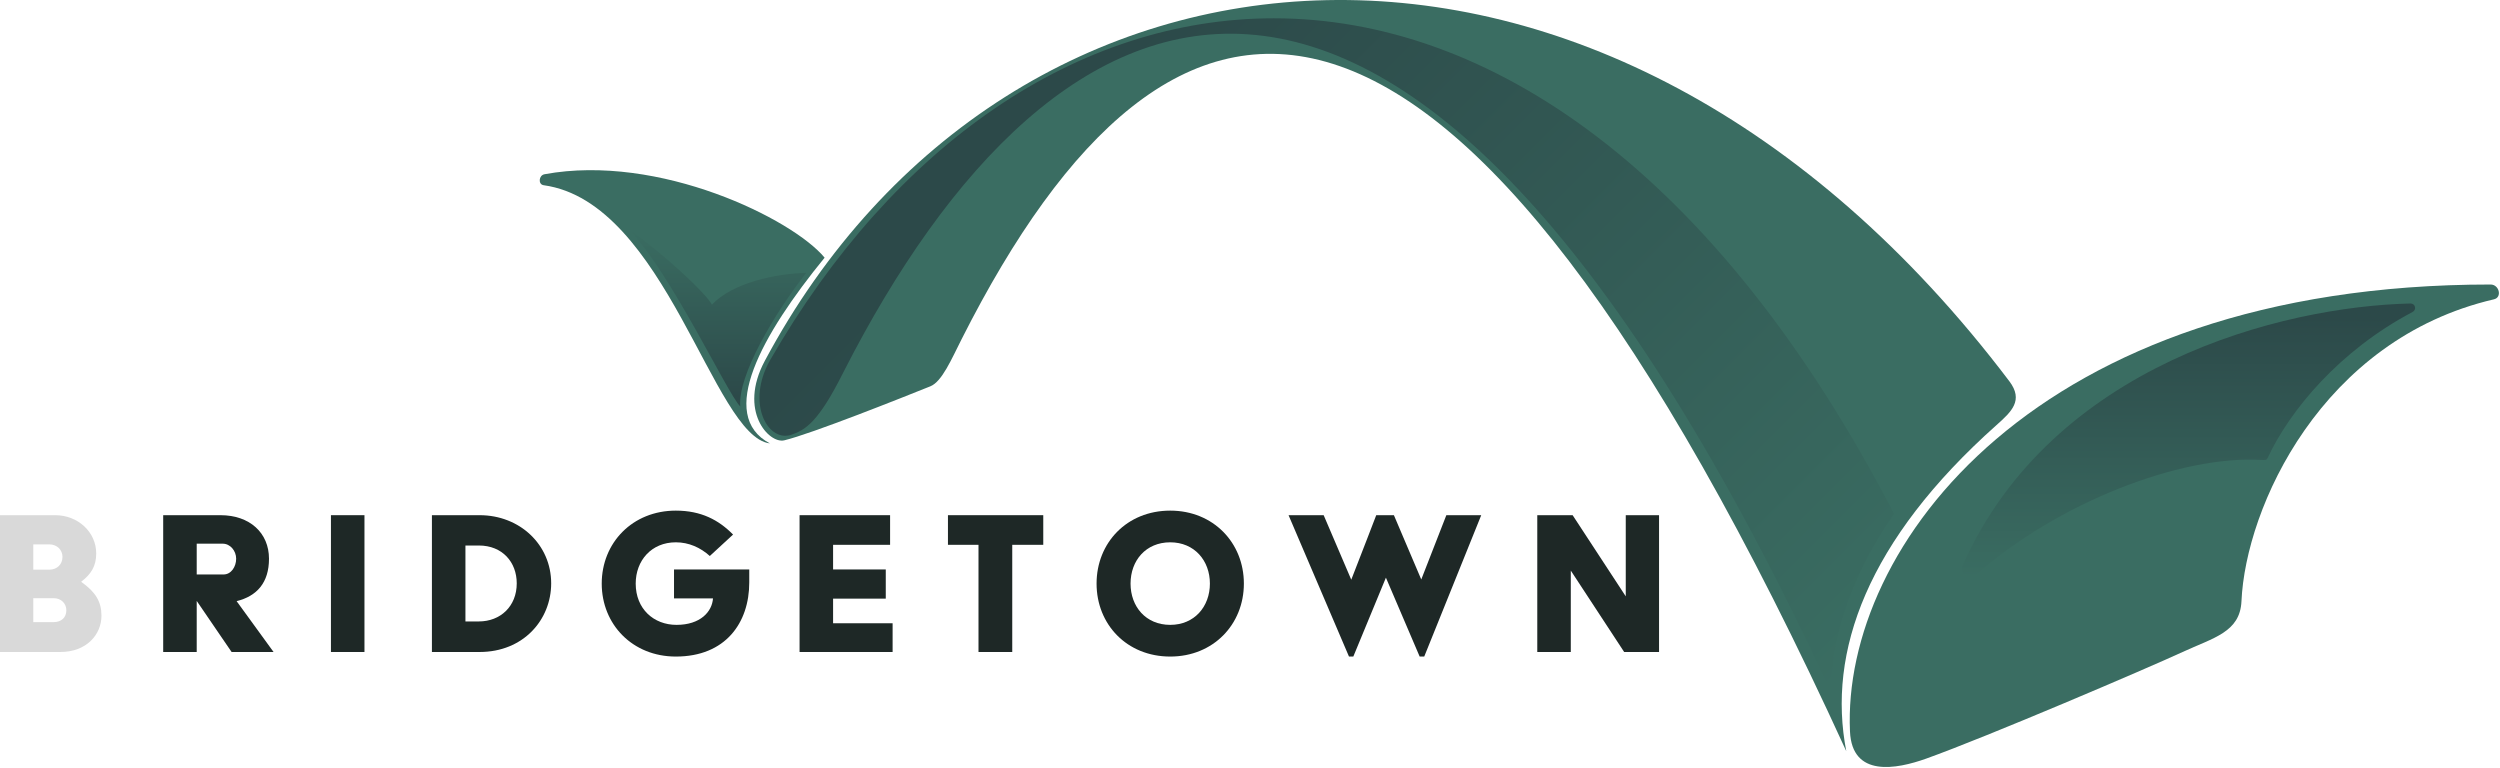
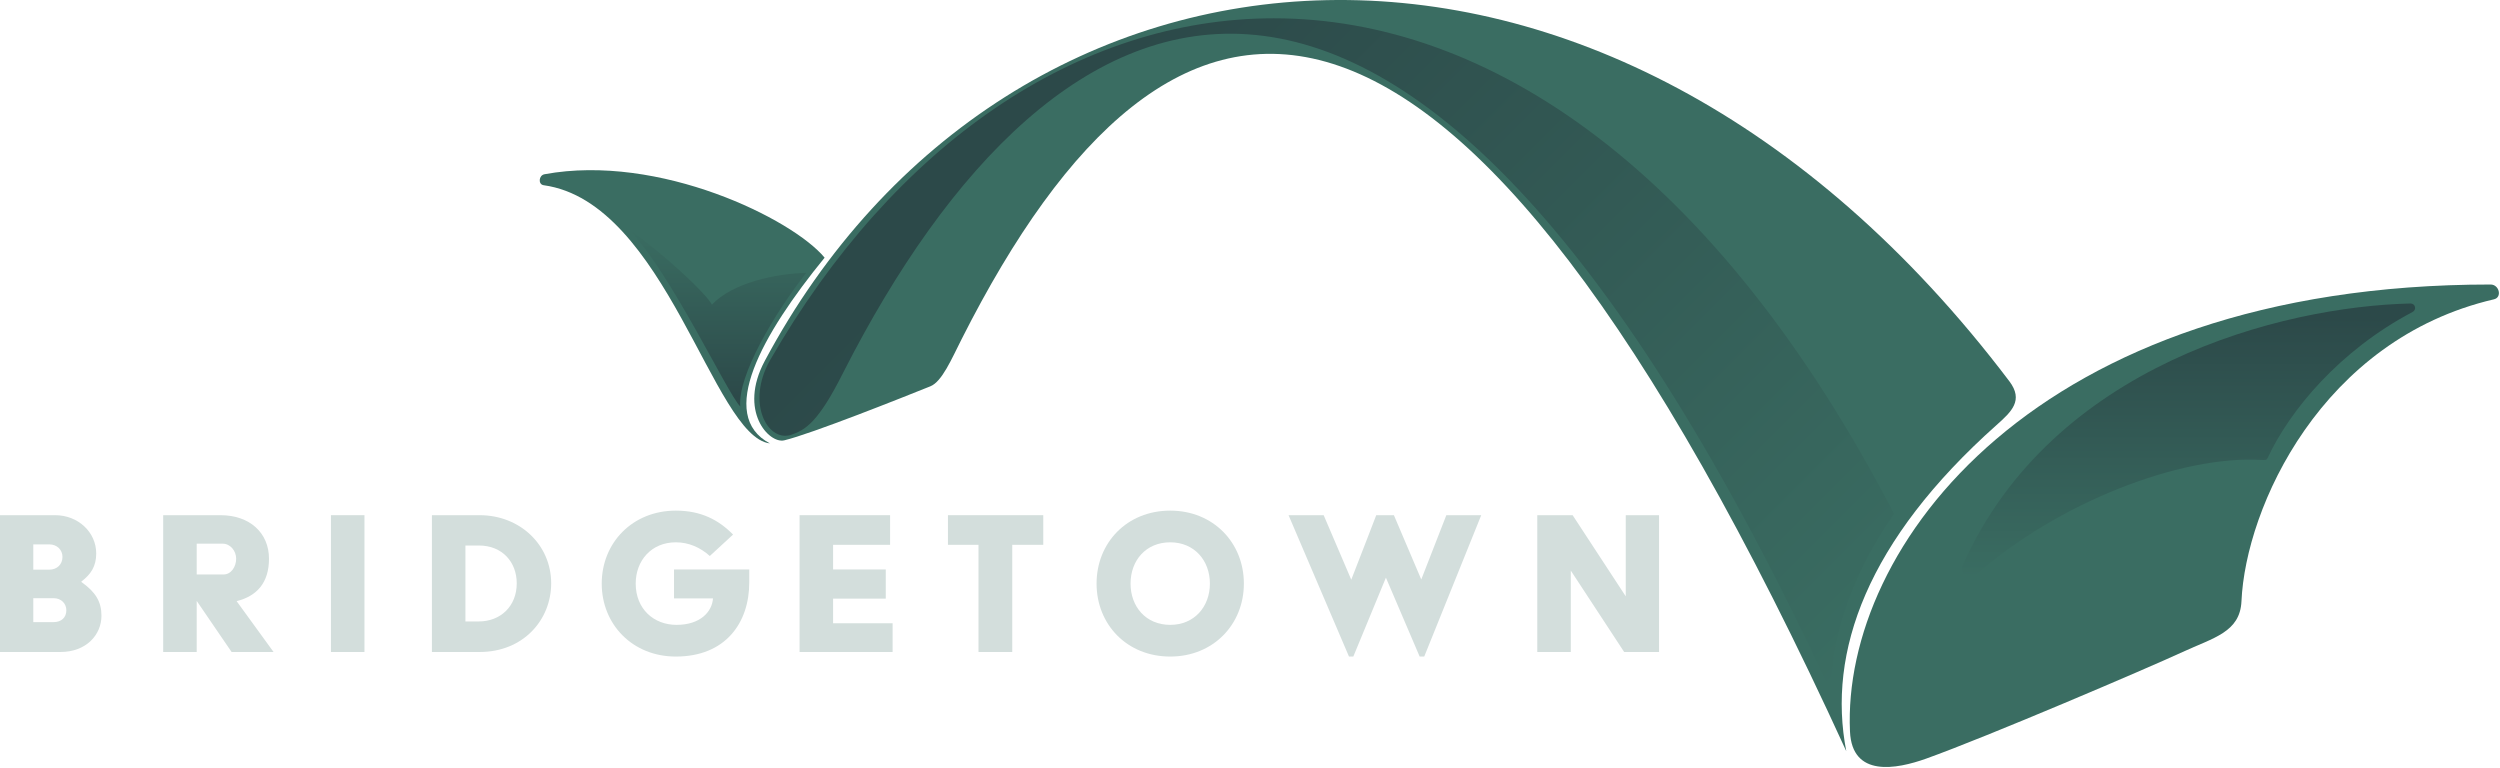
<svg xmlns="http://www.w3.org/2000/svg" width="100%" height="100%" viewBox="0 0 1863 572" version="1.1" style="fill-rule:evenodd;clip-rule:evenodd;stroke-linejoin:round;stroke-miterlimit:2;">
  <g transform="matrix(1,0,0,1,-1520.67,-710.833)">
    <g transform="matrix(4.16667,0,0,4.16667,0,0)">
      <g transform="matrix(1,0,0,1,374.543,268.081)">
-         <path d="M0,13.784C1.387,13.784 2.283,12.968 2.283,11.664C2.283,10.48 1.387,9.502 0,9.502L-3.629,9.502L-3.629,13.784L0,13.784ZM-0.775,4.404C0.611,4.404 1.591,3.466 1.591,2.12C1.591,0.856 0.611,-0.122 -0.775,-0.122L-3.629,-0.122L-3.629,4.404L-0.775,4.404ZM-9.583,-5.342L0.286,-5.342C4.363,-5.342 7.626,-2.324 7.626,1.508C7.626,3.792 6.687,5.22 4.975,6.524L4.975,6.606C7.504,8.4 8.563,10.114 8.563,12.642C8.563,16.026 5.873,19.126 1.224,19.126L-9.583,19.126L-9.583,-5.342Z" style="fill:hsl(0,0%,85%);fill-rule:nonzero;" />
+         <path d="M0,13.784C1.387,13.784 2.283,12.968 2.283,11.664C2.283,10.48 1.387,9.502 0,9.502L-3.629,9.502L-3.629,13.784L0,13.784ZM-0.775,4.404C0.611,4.404 1.591,3.466 1.591,2.12C1.591,0.856 0.611,-0.122 -0.775,-0.122L-3.629,-0.122L-3.629,4.404L-0.775,4.404ZM-9.583,-5.342L0.286,-5.342C4.363,-5.342 7.626,-2.324 7.626,1.508C7.626,3.792 6.687,5.22 4.975,6.524L4.975,6.606C7.504,8.4 8.563,10.114 8.563,12.642C8.563,16.026 5.873,19.126 1.224,19.126L-9.583,19.126L-9.583,-5.342Z" style="fill:hsl(168, 14%, 85%);fill-rule:nonzero;" />
      </g>
    </g>
    <g transform="matrix(4.16667,0,0,4.16667,0,0)">
      <g transform="matrix(1,0,0,1,404.955,276.605)">
-         <path d="M0,-3.264C1.345,-3.264 2.242,-4.65 2.242,-6.078C2.242,-7.504 1.182,-8.77 -0.165,-8.77L-4.813,-8.77L-4.813,-3.264L0,-3.264ZM-10.808,-13.866L-0.571,-13.866C4.688,-13.866 8.114,-10.686 8.114,-6.078C8.114,-1.796 5.954,0.61 2.323,1.508L8.931,10.602L1.427,10.602L-4.813,1.468L-4.813,10.602L-10.808,10.602L-10.808,-13.866Z" style="fill:rgb(30,40,38);fill-rule:nonzero;" />
+         <path d="M0,-3.264C1.345,-3.264 2.242,-4.65 2.242,-6.078C2.242,-7.504 1.182,-8.77 -0.165,-8.77L-4.813,-8.77L-4.813,-3.264L0,-3.264ZM-10.808,-13.866L-0.571,-13.866C4.688,-13.866 8.114,-10.686 8.114,-6.078C8.114,-1.796 5.954,0.61 2.323,1.508L8.931,10.602L1.427,10.602L-4.813,1.468L-4.813,10.602L-10.808,10.602L-10.808,-13.866Z" style="fill:hsl(168, 14%, 85%);fill-rule:nonzero;" />
      </g>
    </g>
    <g transform="matrix(4.16667,0,0,4.16667,0,0)">
      <g transform="matrix(1,0,0,1,0,76.979)">
-         <rect x="424.149" y="185.76" width="5.995" height="24.468" style="fill:rgb(30,40,38);" />
+         <rect x="424.149" y="185.76" width="5.995" height="24.468" style="fill:hsl(168, 14%, 85%);" />
      </g>
    </g>
    <g transform="matrix(4.16667,0,0,4.16667,0,0)">
      <g transform="matrix(1,0,0,1,450.609,268.203)">
-         <path d="M0,13.54C3.834,13.54 6.77,10.848 6.77,6.728C6.77,2.936 4.201,-0.04 0,-0.04L-2.406,-0.04L-2.406,13.54L0,13.54ZM-8.401,-5.464L0.123,-5.464C7.341,-5.464 12.928,-0.164 12.928,6.728C12.928,13.254 7.953,19.004 0.123,19.004L-8.401,19.004L-8.401,-5.464Z" style="fill:rgb(30,40,38);fill-rule:nonzero;" />
+         <path d="M0,13.54C3.834,13.54 6.77,10.848 6.77,6.728C6.77,2.936 4.201,-0.04 0,-0.04L-2.406,-0.04L-2.406,13.54L0,13.54ZM-8.401,-5.464L0.123,-5.464C7.341,-5.464 12.928,-0.164 12.928,6.728C12.928,13.254 7.953,19.004 0.123,19.004L-8.401,19.004L-8.401,-5.464Z" style="fill:hsl(168, 14%, 85%);fill-rule:nonzero;" />
      </g>
    </g>
    <g transform="matrix(4.16667,0,0,4.16667,0,0)">
      <g transform="matrix(1,0,0,1,485.832,288.024)">
-         <path d="M0,-26.101C4.527,-26.101 7.667,-24.429 10.236,-21.819L6.076,-17.985C4.404,-19.495 2.325,-20.433 0,-20.433C-4.364,-20.433 -7.177,-17.171 -7.177,-13.051C-7.177,-8.525 -3.956,-5.668 0.122,-5.668C4.404,-5.668 6.484,-8.035 6.646,-10.401L-0.326,-10.401L-0.326,-15.579L13.132,-15.579L13.132,-13.255C13.132,-6.037 8.89,0 0,0C-7.748,0 -13.254,-5.75 -13.254,-13.051C-13.254,-20.351 -7.748,-26.101 0,-26.101" style="fill:rgb(30,40,38);fill-rule:nonzero;" />
+         <path d="M0,-26.101C4.527,-26.101 7.667,-24.429 10.236,-21.819L6.076,-17.985C4.404,-19.495 2.325,-20.433 0,-20.433C-4.364,-20.433 -7.177,-17.171 -7.177,-13.051C-7.177,-8.525 -3.956,-5.668 0.122,-5.668C4.404,-5.668 6.484,-8.035 6.646,-10.401L-0.326,-10.401L-0.326,-15.579L13.132,-15.579L13.132,-13.255C13.132,-6.037 8.89,0 0,0C-7.748,0 -13.254,-5.75 -13.254,-13.051C-13.254,-20.351 -7.748,-26.101 0,-26.101" style="fill:hsl(168, 14%, 85%);fill-rule:nonzero;" />
      </g>
    </g>
    <g transform="matrix(4.16667,0,0,4.16667,0,0)">
      <g transform="matrix(1,0,0,1,507.961,287.207)">
-         <path d="M0,-24.468L16.191,-24.468L16.191,-19.168L5.995,-19.168L5.995,-14.762L15.417,-14.762L15.417,-9.542L5.995,-9.542L5.995,-5.138L16.64,-5.138L16.64,0L0,0L0,-24.468Z" style="fill:rgb(30,40,38);fill-rule:nonzero;" />
+         <path d="M0,-24.468L16.191,-24.468L16.191,-19.168L5.995,-19.168L5.995,-14.762L15.417,-14.762L15.417,-9.542L5.995,-9.542L5.995,-5.138L16.64,-5.138L16.64,0L0,0L0,-24.468Z" style="fill:hsl(168, 14%, 85%);fill-rule:nonzero;" />
      </g>
    </g>
    <g transform="matrix(4.16667,0,0,4.16667,0,0)">
      <g transform="matrix(1,0,0,1,539.963,281.907)">
-         <path d="M0,-13.868L-5.464,-13.868L-5.464,-19.168L11.583,-19.168L11.583,-13.868L6.036,-13.868L6.036,5.3L0,5.3L0,-13.868Z" style="fill:rgb(30,40,38);fill-rule:nonzero;" />
+         <path d="M0,-13.868L-5.464,-13.868L-5.464,-19.168L11.583,-19.168L11.583,-13.868L6.036,-13.868L6.036,5.3L0,5.3L0,-13.868Z" style="fill:hsl(168, 14%, 85%);fill-rule:nonzero;" />
      </g>
    </g>
    <g transform="matrix(4.16667,0,0,4.16667,0,0)">
      <g transform="matrix(1,0,0,1,574.253,267.591)">
-         <path d="M0,14.765C4.322,14.765 7.095,11.5 7.095,7.383C7.095,3.263 4.322,0 0,0C-4.364,0 -7.096,3.263 -7.096,7.383C-7.096,11.5 -4.364,14.765 0,14.765M0,-5.668C7.707,-5.668 13.172,0.082 13.172,7.383C13.172,14.683 7.707,20.433 0,20.433C-7.749,20.433 -13.173,14.683 -13.173,7.383C-13.173,0.082 -7.749,-5.668 0,-5.668" style="fill:rgb(30,40,38);fill-rule:nonzero;" />
+         <path d="M0,14.765C4.322,14.765 7.095,11.5 7.095,7.383C7.095,3.263 4.322,0 0,0C-4.364,0 -7.096,3.263 -7.096,7.383C-7.096,11.5 -4.364,14.765 0,14.765M0,-5.668C7.707,-5.668 13.172,0.082 13.172,7.383C13.172,14.683 7.707,20.433 0,20.433C-7.749,20.433 -13.173,14.683 -13.173,7.383C-13.173,0.082 -7.749,-5.668 0,-5.668" style="fill:hsl(168, 14%, 85%);fill-rule:nonzero;" />
      </g>
    </g>
    <g transform="matrix(4.16667,0,0,4.16667,0,0)">
      <g transform="matrix(1,0,0,1,595.415,288.023)">
-         <path d="M0,-25.284L6.28,-25.284L11.216,-13.744L14.192,-21.41L15.683,-25.284L18.842,-25.284L20.489,-21.412L23.735,-13.784L28.221,-25.284L34.461,-25.284L24.266,0L23.449,0L17.413,-14.11L11.583,0L10.808,0L0,-25.284Z" style="fill:rgb(30,40,38);fill-rule:nonzero;" />
+         <path d="M0,-25.284L6.28,-25.284L11.216,-13.744L14.192,-21.41L15.683,-25.284L18.842,-25.284L20.489,-21.412L23.735,-13.784L28.221,-25.284L34.461,-25.284L24.266,0L23.449,0L17.413,-14.11L11.583,0L10.808,0L0,-25.284Z" style="fill:hsl(168, 14%, 85%);fill-rule:nonzero;" />
      </g>
    </g>
    <g transform="matrix(4.16667,0,0,4.16667,0,0)">
      <g transform="matrix(1,0,0,1,639.899,287.207)">
-         <path d="M0,-24.468L6.322,-24.468L15.825,-9.95L15.825,-24.468L21.779,-24.468L21.779,0L15.539,0L5.995,-14.558L5.995,0L0,0L0,-24.468Z" style="fill:rgb(30,40,38);fill-rule:nonzero;" />
+         <path d="M0,-24.468L6.322,-24.468L15.825,-9.95L15.825,-24.468L21.779,-24.468L21.779,0L15.539,0L5.995,-14.558L5.995,0L0,0L0,-24.468Z" style="fill:hsl(168, 14%, 85%);fill-rule:nonzero;" />
      </g>
    </g>
    <g transform="matrix(4.16667,0,0,4.16667,0,0)">
      <g transform="matrix(1,0,0,1,724.324,209.37)">
        <path d="M0,29.41C-72.335,-66.167 -179.131,-55.549 -222.588,25.781C-227.373,34.738 -221.818,40.631 -219.109,39.985C-214.298,38.838 -197.926,32.314 -192.966,30.318C-190.894,29.485 -189.207,25.502 -187.375,21.877C-150.071,-51.956 -100.392,-60.124 -29.16,95.577C-32.607,77.837 -25.455,57.889 -2.274,37.237C0.394,34.86 2.589,32.831 0,29.41" style="fill:rgb(58,109,98);fill-rule:nonzero;" />
      </g>
    </g>
    <g transform="matrix(4.16667,0,0,4.16667,0,0)">
      <g transform="matrix(0.249711,-0.96832,-0.96832,-0.249711,486.176,197.302)">
        <path d="M-12.21,-30.272C-28.365,-22.83 -44.336,-18.635 -46.819,-29.09C-48.223,-18.969 -9.68,-0.335 -12.21,21.62C-12.329,22.654 -10.713,22.914 -10.274,21.97C-1.487,3.05 -6.95,-23.042 -12.21,-30.272" style="fill:rgb(58,109,98);fill-rule:nonzero;" />
      </g>
    </g>
    <g transform="matrix(4.16667,0,0,4.16667,0,0)">
      <g transform="matrix(1,0,0,1,810.402,309.68)">
        <path d="M0,-88.196C1.54,-88.196 2.104,-85.899 0.603,-85.55C-30.253,-78.37 -43.813,-48.307 -44.559,-31.561C-44.807,-26.006 -49.573,-25.025 -55.084,-22.473C-61.232,-19.625 -90.024,-7.312 -100.946,-3.404C-106.293,-1.49 -114.206,0.003 -114.576,-8.251C-116.052,-41.137 -81.521,-88.199 0,-88.196" style="fill:rgb(58,109,98);fill-rule:nonzero;" />
      </g>
    </g>
    <g transform="matrix(4.16667,0,0,4.16667,0,0)">
      <g transform="matrix(-126.776,-126.776,-126.776,126.776,684.306,302.422)">
        <path d="M0.982,0.451C0.969,0.497 0.927,0.51 0.915,0.489C0.908,0.475 0.904,0.461 0.922,0.407C1.064,-0.03 0.945,-0.409 -0,-0.064C0.038,-0.102 0.068,-0.161 0.081,-0.234C0.45,-0.351 0.717,-0.297 0.868,-0.146C1.006,-0.008 1.047,0.21 0.982,0.451Z" style="fill:url(#_Linear1);fill-rule:nonzero;" />
      </g>
    </g>
    <g transform="matrix(4.16667,0,0,4.16667,0,0)">
      <g transform="matrix(0,-49.0052,-49.0052,0,756.207,273.884)">
        <path d="M1,-0.813C0.989,-0.345 0.777,0.495 0.044,0.821C0.016,0.833 -0.014,0.798 0.007,0.775C0.271,0.479 0.447,0.027 0.429,-0.27C0.429,-0.28 0.427,-0.288 0.436,-0.292C0.61,-0.373 0.828,-0.554 0.969,-0.821C0.977,-0.837 1,-0.831 1,-0.814L1,-0.813Z" style="fill:url(#_Linear2);fill-rule:nonzero;" />
      </g>
    </g>
    <g transform="matrix(4.16667,0,0,4.16667,0,0)">
      <g transform="matrix(30.5248,-8.50108,-8.50108,-30.5248,478.044,231.713)">
        <path d="M0.489,-0.516C0.521,-0.344 0.815,-0.062 1.05,0.111C0.884,0.153 0.635,0.169 0.489,0.081C0.474,0.152 0.308,0.424 0.152,0.616C0.317,0.306 0.438,-0.424 0.489,-0.516Z" style="fill:url(#_Linear3);fill-rule:nonzero;" />
      </g>
    </g>
  </g>
  <defs>
    <linearGradient id="_Linear1" x1="0" y1="0" x2="1" y2="0" gradientUnits="userSpaceOnUse" gradientTransform="matrix(1,0,0,-1,0,0.100447)">
      <stop offset="0" style="stop-color:rgb(58,109,98);stop-opacity:1" />
      <stop offset="0.95" style="stop-color:rgb(44,73,73);stop-opacity:1" />
      <stop offset="1" style="stop-color:rgb(44,73,73);stop-opacity:1" />
    </linearGradient>
    <linearGradient id="_Linear2" x1="0" y1="0" x2="1" y2="0" gradientUnits="userSpaceOnUse" gradientTransform="matrix(1,0,0,-1,0,-0.00347458)">
      <stop offset="0" style="stop-color:rgb(58,109,98);stop-opacity:1" />
      <stop offset="0.95" style="stop-color:rgb(44,73,73);stop-opacity:1" />
      <stop offset="1" style="stop-color:rgb(44,73,73);stop-opacity:1" />
    </linearGradient>
    <linearGradient id="_Linear3" x1="0" y1="0" x2="1" y2="0" gradientUnits="userSpaceOnUse" gradientTransform="matrix(-0.268287,-0.963339,-0.963339,0.268287,0.634136,0.481664)">
      <stop offset="0" style="stop-color:rgb(58,109,98);stop-opacity:1" />
      <stop offset="0.95" style="stop-color:rgb(44,73,73);stop-opacity:1" />
      <stop offset="1" style="stop-color:rgb(44,73,73);stop-opacity:1" />
    </linearGradient>
  </defs>
</svg>
